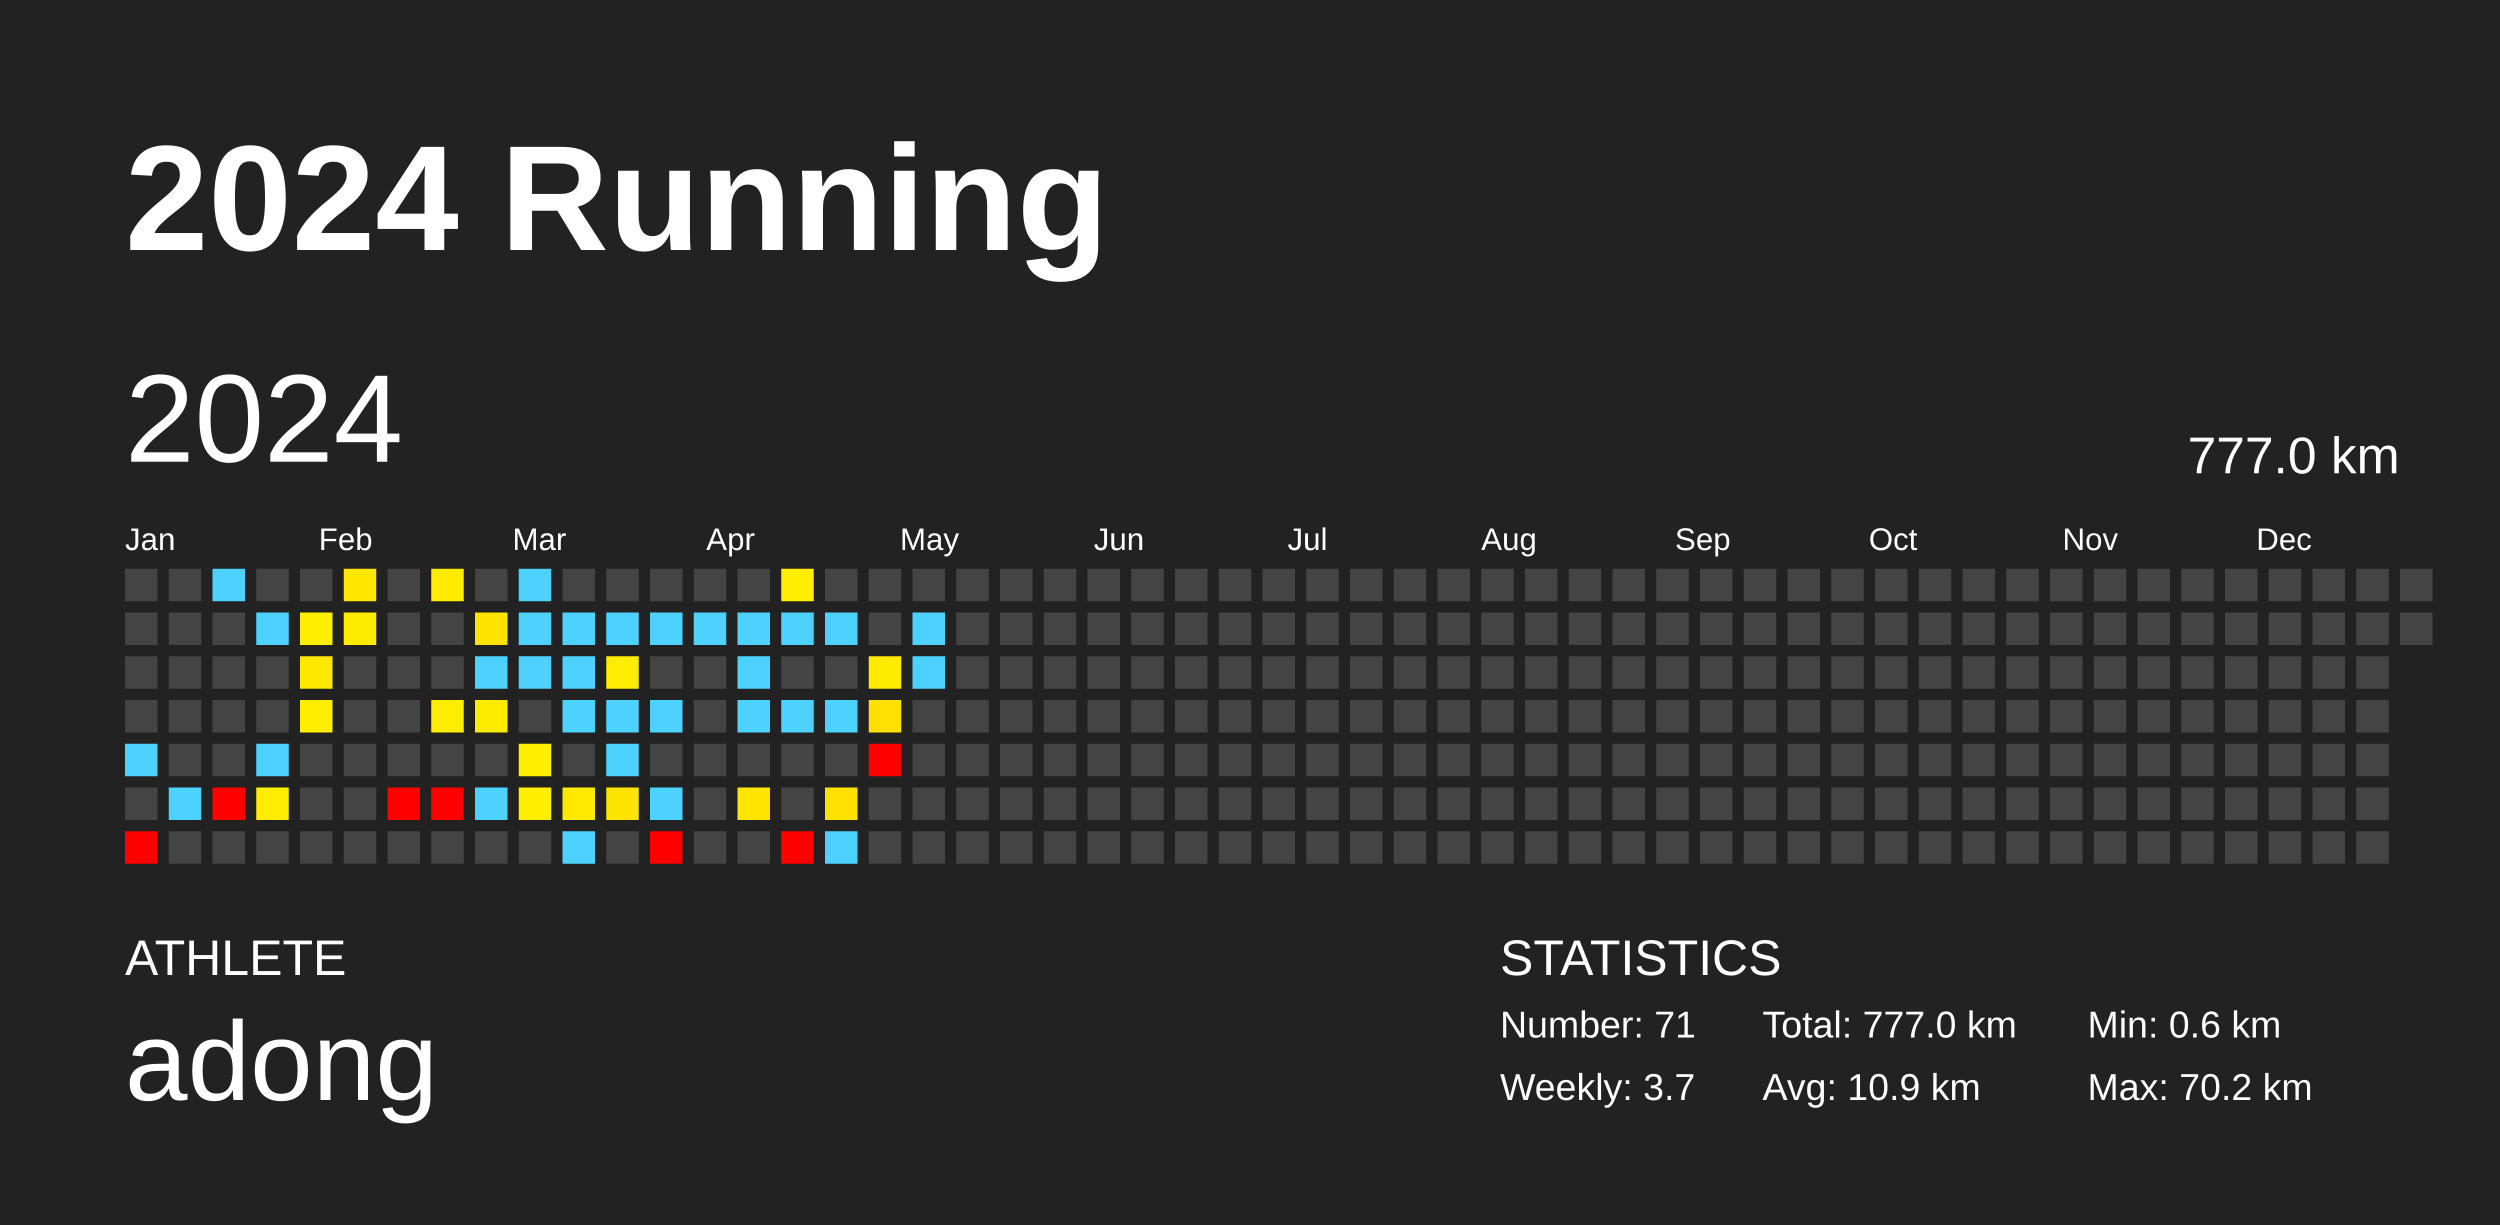
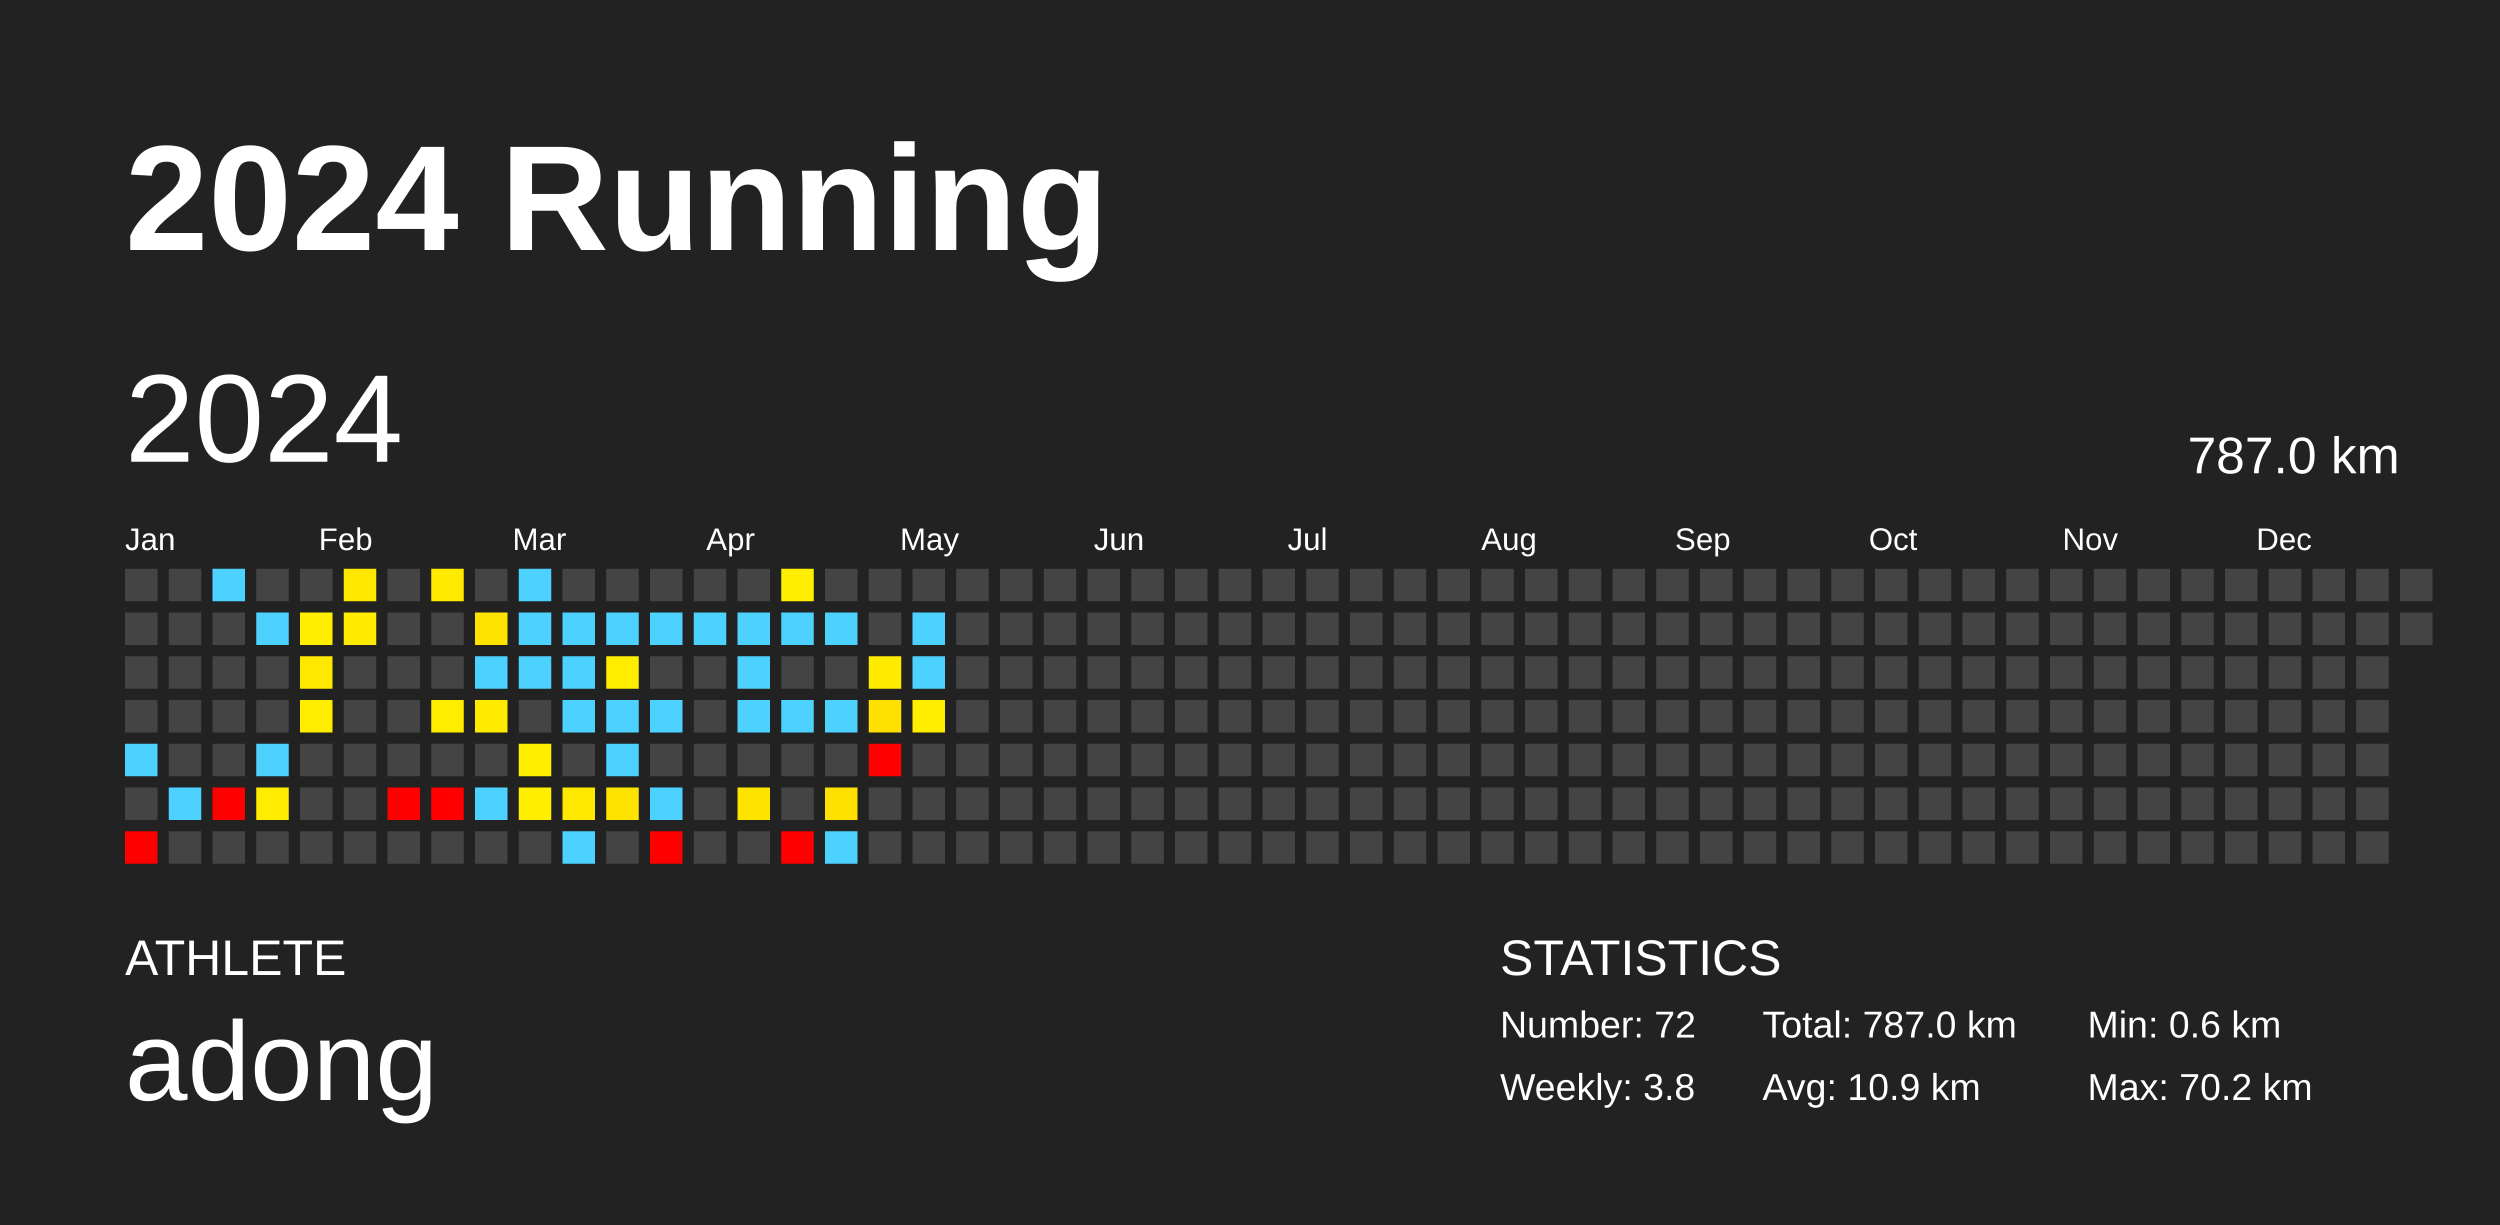
<svg xmlns="http://www.w3.org/2000/svg" baseProfile="full" height="98mm" version="1.1" viewBox="0,0,200,98" width="200mm">
  <defs />
  <rect fill="#222222" height="98" width="200" x="0" y="0" />
  <text fill="#FFFFFF" style="font-size:12px; font-family:Arial; font-weight:bold;" x="10" y="20">2024 Running</text>
  <text fill="#FFFFFF" style="font-size:4px; font-family:Arial" x="10" y="78">ATHLETE</text>
  <text fill="#FFFFFF" style="font-size:9px; font-family:Arial" x="10" y="88">adong</text>
  <text fill="#FFFFFF" style="font-size:4px; font-family:Arial" x="120" y="78">STATISTICS</text>
-   <text fill="#FFFFFF" style="font-size:3px; font-family:Arial" x="120" y="83">Number: 71</text>
-   <text fill="#FFFFFF" style="font-size:3px; font-family:Arial" x="120" y="88">Weekly: 3.7</text>
-   <text fill="#FFFFFF" style="font-size:3px; font-family:Arial" x="141" y="83">Total: 777.0 km</text>
+   <text fill="#FFFFFF" style="font-size:3px; font-family:Arial" x="120" y="83">Number: 72</text>
+   <text fill="#FFFFFF" style="font-size:3px; font-family:Arial" x="120" y="88">Weekly: 3.8</text>
+   <text fill="#FFFFFF" style="font-size:3px; font-family:Arial" x="141" y="83">Total: 787.0 km</text>
  <text fill="#FFFFFF" style="font-size:3px; font-family:Arial" x="141" y="88">Avg: 10.9 km</text>
  <text fill="#FFFFFF" style="font-size:3px; font-family:Arial" x="167" y="83">Min: 0.6 km</text>
  <text fill="#FFFFFF" style="font-size:3px; font-family:Arial" x="167" y="88">Max: 70.2 km</text>
  <text dominant-baseline="hanging" fill="#FFFFFF" style="font-size:10.0px; font-family:Arial;" x="10" y="30">2024</text>
-   <text dominant-baseline="hanging" fill="#FFFFFF" style="font-size:4.125px; font-family:Arial;" x="175" y="35">777.0 km</text>
+   <text dominant-baseline="hanging" fill="#FFFFFF" style="font-size:4.125px; font-family:Arial;" x="175" y="35">787.0 km</text>
  <text fill="#FFFFFF" style="font-size:2.5px; font-family:Arial" x="10.0" y="44">Jan</text>
  <text fill="#FFFFFF" style="font-size:2.5px; font-family:Arial" x="25.5" y="44">Feb</text>
  <text fill="#FFFFFF" style="font-size:2.5px; font-family:Arial" x="41.0" y="44">Mar</text>
  <text fill="#FFFFFF" style="font-size:2.5px; font-family:Arial" x="56.5" y="44">Apr</text>
  <text fill="#FFFFFF" style="font-size:2.5px; font-family:Arial" x="72.0" y="44">May</text>
  <text fill="#FFFFFF" style="font-size:2.5px; font-family:Arial" x="87.5" y="44">Jun</text>
  <text fill="#FFFFFF" style="font-size:2.5px; font-family:Arial" x="103.0" y="44">Jul</text>
  <text fill="#FFFFFF" style="font-size:2.5px; font-family:Arial" x="118.5" y="44">Aug</text>
  <text fill="#FFFFFF" style="font-size:2.5px; font-family:Arial" x="134.0" y="44">Sep</text>
  <text fill="#FFFFFF" style="font-size:2.5px; font-family:Arial" x="149.5" y="44">Oct</text>
  <text fill="#FFFFFF" style="font-size:2.5px; font-family:Arial" x="165.0" y="44">Nov</text>
  <text fill="#FFFFFF" style="font-size:2.5px; font-family:Arial" x="180.5" y="44">Dec</text>
  <rect fill="#444444" height="2.6" width="2.6" x="10.0" y="45.5" />
  <rect fill="#444444" height="2.6" width="2.6" x="10.0" y="49.0" />
  <rect fill="#444444" height="2.6" width="2.6" x="10.0" y="52.5" />
  <rect fill="#444444" height="2.6" width="2.6" x="10.0" y="56.0" />
  <rect fill="#4dd2ff" height="2.6" width="2.6" x="10.0" y="59.5" />
  <rect fill="#444444" height="2.6" width="2.6" x="10.0" y="63.0" />
  <rect fill="red" height="2.6" width="2.6" x="10.0" y="66.5" />
  <rect fill="#444444" height="2.6" width="2.6" x="13.5" y="45.5" />
  <rect fill="#444444" height="2.6" width="2.6" x="13.5" y="49.0" />
  <rect fill="#444444" height="2.6" width="2.6" x="13.5" y="52.5" />
  <rect fill="#444444" height="2.6" width="2.6" x="13.5" y="56.0" />
  <rect fill="#444444" height="2.6" width="2.6" x="13.5" y="59.5" />
  <rect fill="#4dd2ff" height="2.6" width="2.6" x="13.5" y="63.0" />
  <rect fill="#444444" height="2.6" width="2.6" x="13.5" y="66.5" />
  <rect fill="#4dd2ff" height="2.6" width="2.6" x="17.0" y="45.5" />
  <rect fill="#444444" height="2.6" width="2.6" x="17.0" y="49.0" />
  <rect fill="#444444" height="2.6" width="2.6" x="17.0" y="52.5" />
  <rect fill="#444444" height="2.6" width="2.6" x="17.0" y="56.0" />
  <rect fill="#444444" height="2.6" width="2.6" x="17.0" y="59.5" />
  <rect fill="red" height="2.6" width="2.6" x="17.0" y="63.0" />
  <rect fill="#444444" height="2.6" width="2.6" x="17.0" y="66.5" />
  <rect fill="#444444" height="2.6" width="2.6" x="20.5" y="45.5" />
  <rect fill="#4dd2ff" height="2.6" width="2.6" x="20.5" y="49.0" />
  <rect fill="#444444" height="2.6" width="2.6" x="20.5" y="52.5" />
  <rect fill="#444444" height="2.6" width="2.6" x="20.5" y="56.0" />
  <rect fill="#4dd2ff" height="2.6" width="2.6" x="20.5" y="59.5" />
  <rect fill="#ffec00" height="2.6" width="2.6" x="20.5" y="63.0" />
  <rect fill="#444444" height="2.6" width="2.6" x="20.5" y="66.5" />
  <rect fill="#444444" height="2.6" width="2.6" x="24.0" y="45.5" />
  <rect fill="#ffee00" height="2.6" width="2.6" x="24.0" y="49.0" />
  <rect fill="#ffe800" height="2.6" width="2.6" x="24.0" y="52.5" />
  <rect fill="#ffed00" height="2.6" width="2.6" x="24.0" y="56.0" />
  <rect fill="#444444" height="2.6" width="2.6" x="24.0" y="59.5" />
  <rect fill="#444444" height="2.6" width="2.6" x="24.0" y="63.0" />
  <rect fill="#444444" height="2.6" width="2.6" x="24.0" y="66.5" />
  <rect fill="#ffe700" height="2.6" width="2.6" x="27.5" y="45.5" />
  <rect fill="#ffeb00" height="2.6" width="2.6" x="27.5" y="49.0" />
  <rect fill="#444444" height="2.6" width="2.6" x="27.5" y="52.5" />
  <rect fill="#444444" height="2.6" width="2.6" x="27.5" y="56.0" />
  <rect fill="#444444" height="2.6" width="2.6" x="27.5" y="59.5" />
  <rect fill="#444444" height="2.6" width="2.6" x="27.5" y="63.0" />
  <rect fill="#444444" height="2.6" width="2.6" x="27.5" y="66.5" />
  <rect fill="#444444" height="2.6" width="2.6" x="31.0" y="45.5" />
  <rect fill="#444444" height="2.6" width="2.6" x="31.0" y="49.0" />
  <rect fill="#444444" height="2.6" width="2.6" x="31.0" y="52.5" />
  <rect fill="#444444" height="2.6" width="2.6" x="31.0" y="56.0" />
  <rect fill="#444444" height="2.6" width="2.6" x="31.0" y="59.5" />
  <rect fill="red" height="2.6" width="2.6" x="31.0" y="63.0" />
  <rect fill="#444444" height="2.6" width="2.6" x="31.0" y="66.5" />
  <rect fill="#ffea00" height="2.6" width="2.6" x="34.5" y="45.5" />
  <rect fill="#444444" height="2.6" width="2.6" x="34.5" y="49.0" />
  <rect fill="#444444" height="2.6" width="2.6" x="34.5" y="52.5" />
  <rect fill="#ffed00" height="2.6" width="2.6" x="34.5" y="56.0" />
  <rect fill="#444444" height="2.6" width="2.6" x="34.5" y="59.5" />
  <rect fill="red" height="2.6" width="2.6" x="34.5" y="63.0" />
  <rect fill="#444444" height="2.6" width="2.6" x="34.5" y="66.5" />
  <rect fill="#444444" height="2.6" width="2.6" x="38.0" y="45.5" />
  <rect fill="#ffe300" height="2.6" width="2.6" x="38.0" y="49.0" />
  <rect fill="#4dd2ff" height="2.6" width="2.6" x="38.0" y="52.5" />
  <rect fill="#ffeb00" height="2.6" width="2.6" x="38.0" y="56.0" />
  <rect fill="#444444" height="2.6" width="2.6" x="38.0" y="59.5" />
  <rect fill="#4dd2ff" height="2.6" width="2.6" x="38.0" y="63.0" />
  <rect fill="#444444" height="2.6" width="2.6" x="38.0" y="66.5" />
  <rect fill="#4dd2ff" height="2.6" width="2.6" x="41.5" y="45.5" />
  <rect fill="#4dd2ff" height="2.6" width="2.6" x="41.5" y="49.0" />
  <rect fill="#4dd2ff" height="2.6" width="2.6" x="41.5" y="52.5" />
  <rect fill="#444444" height="2.6" width="2.6" x="41.5" y="56.0" />
  <rect fill="#ffee00" height="2.6" width="2.6" x="41.5" y="59.5" />
  <rect fill="#ffee00" height="2.6" width="2.6" x="41.5" y="63.0" />
  <rect fill="#444444" height="2.6" width="2.6" x="41.5" y="66.5" />
  <rect fill="#444444" height="2.6" width="2.6" x="45.0" y="45.5" />
  <rect fill="#4dd2ff" height="2.6" width="2.6" x="45.0" y="49.0" />
  <rect fill="#4dd2ff" height="2.6" width="2.6" x="45.0" y="52.5" />
  <rect fill="#4dd2ff" height="2.6" width="2.6" x="45.0" y="56.0" />
  <rect fill="#444444" height="2.6" width="2.6" x="45.0" y="59.5" />
  <rect fill="#ffe900" height="2.6" width="2.6" x="45.0" y="63.0" />
  <rect fill="#4dd2ff" height="2.6" width="2.6" x="45.0" y="66.5" />
  <rect fill="#444444" height="2.6" width="2.6" x="48.5" y="45.5" />
  <rect fill="#4dd2ff" height="2.6" width="2.6" x="48.5" y="49.0" />
  <rect fill="#ffed00" height="2.6" width="2.6" x="48.5" y="52.5" />
  <rect fill="#4dd2ff" height="2.6" width="2.6" x="48.5" y="56.0" />
  <rect fill="#4dd2ff" height="2.6" width="2.6" x="48.5" y="59.5" />
  <rect fill="#ffe300" height="2.6" width="2.6" x="48.5" y="63.0" />
  <rect fill="#444444" height="2.6" width="2.6" x="48.5" y="66.5" />
  <rect fill="#444444" height="2.6" width="2.6" x="52.0" y="45.5" />
  <rect fill="#4dd2ff" height="2.6" width="2.6" x="52.0" y="49.0" />
  <rect fill="#444444" height="2.6" width="2.6" x="52.0" y="52.5" />
  <rect fill="#4dd2ff" height="2.6" width="2.6" x="52.0" y="56.0" />
  <rect fill="#444444" height="2.6" width="2.6" x="52.0" y="59.5" />
  <rect fill="#4dd2ff" height="2.6" width="2.6" x="52.0" y="63.0" />
  <rect fill="red" height="2.6" width="2.6" x="52.0" y="66.5" />
  <rect fill="#444444" height="2.6" width="2.6" x="55.5" y="45.5" />
  <rect fill="#4dd2ff" height="2.6" width="2.6" x="55.5" y="49.0" />
  <rect fill="#444444" height="2.6" width="2.6" x="55.5" y="52.5" />
  <rect fill="#444444" height="2.6" width="2.6" x="55.5" y="56.0" />
  <rect fill="#444444" height="2.6" width="2.6" x="55.5" y="59.5" />
  <rect fill="#444444" height="2.6" width="2.6" x="55.5" y="63.0" />
  <rect fill="#444444" height="2.6" width="2.6" x="55.5" y="66.5" />
  <rect fill="#444444" height="2.6" width="2.6" x="59.0" y="45.5" />
  <rect fill="#4dd2ff" height="2.6" width="2.6" x="59.0" y="49.0" />
  <rect fill="#4dd2ff" height="2.6" width="2.6" x="59.0" y="52.5" />
  <rect fill="#4dd2ff" height="2.6" width="2.6" x="59.0" y="56.0" />
  <rect fill="#444444" height="2.6" width="2.6" x="59.0" y="59.5" />
  <rect fill="#ffe400" height="2.6" width="2.6" x="59.0" y="63.0" />
  <rect fill="#444444" height="2.6" width="2.6" x="59.0" y="66.5" />
  <rect fill="#ffee00" height="2.6" width="2.6" x="62.5" y="45.5" />
  <rect fill="#4dd2ff" height="2.6" width="2.6" x="62.5" y="49.0" />
  <rect fill="#444444" height="2.6" width="2.6" x="62.5" y="52.5" />
  <rect fill="#4dd2ff" height="2.6" width="2.6" x="62.5" y="56.0" />
  <rect fill="#444444" height="2.6" width="2.6" x="62.5" y="59.5" />
  <rect fill="#444444" height="2.6" width="2.6" x="62.5" y="63.0" />
  <rect fill="red" height="2.6" width="2.6" x="62.5" y="66.5" />
  <rect fill="#444444" height="2.6" width="2.6" x="66.0" y="45.5" />
  <rect fill="#4dd2ff" height="2.6" width="2.6" x="66.0" y="49.0" />
  <rect fill="#444444" height="2.6" width="2.6" x="66.0" y="52.5" />
  <rect fill="#4dd2ff" height="2.6" width="2.6" x="66.0" y="56.0" />
  <rect fill="#444444" height="2.6" width="2.6" x="66.0" y="59.5" />
  <rect fill="#ffe100" height="2.6" width="2.6" x="66.0" y="63.0" />
  <rect fill="#4dd2ff" height="2.6" width="2.6" x="66.0" y="66.5" />
  <rect fill="#444444" height="2.6" width="2.6" x="69.5" y="45.5" />
  <rect fill="#444444" height="2.6" width="2.6" x="69.5" y="49.0" />
  <rect fill="#ffeb00" height="2.6" width="2.6" x="69.5" y="52.5" />
  <rect fill="#ffe000" height="2.6" width="2.6" x="69.5" y="56.0" />
  <rect fill="red" height="2.6" width="2.6" x="69.5" y="59.5" />
  <rect fill="#444444" height="2.6" width="2.6" x="69.5" y="63.0" />
  <rect fill="#444444" height="2.6" width="2.6" x="69.5" y="66.5" />
  <rect fill="#444444" height="2.6" width="2.6" x="73.0" y="45.5" />
  <rect fill="#4dd2ff" height="2.6" width="2.6" x="73.0" y="49.0" />
  <rect fill="#4dd2ff" height="2.6" width="2.6" x="73.0" y="52.5" />
-   <rect fill="#444444" height="2.6" width="2.6" x="73.0" y="56.0" />
+   <rect fill="#ffee00" height="2.6" width="2.6" x="73.0" y="56.0" />
  <rect fill="#444444" height="2.6" width="2.6" x="73.0" y="59.5" />
  <rect fill="#444444" height="2.6" width="2.6" x="73.0" y="63.0" />
  <rect fill="#444444" height="2.6" width="2.6" x="73.0" y="66.5" />
  <rect fill="#444444" height="2.6" width="2.6" x="76.5" y="45.5" />
  <rect fill="#444444" height="2.6" width="2.6" x="76.5" y="49.0" />
  <rect fill="#444444" height="2.6" width="2.6" x="76.5" y="52.5" />
  <rect fill="#444444" height="2.6" width="2.6" x="76.5" y="56.0" />
  <rect fill="#444444" height="2.6" width="2.6" x="76.5" y="59.5" />
  <rect fill="#444444" height="2.6" width="2.6" x="76.5" y="63.0" />
  <rect fill="#444444" height="2.6" width="2.6" x="76.5" y="66.5" />
  <rect fill="#444444" height="2.6" width="2.6" x="80.0" y="45.5" />
  <rect fill="#444444" height="2.6" width="2.6" x="80.0" y="49.0" />
  <rect fill="#444444" height="2.6" width="2.6" x="80.0" y="52.5" />
  <rect fill="#444444" height="2.6" width="2.6" x="80.0" y="56.0" />
  <rect fill="#444444" height="2.6" width="2.6" x="80.0" y="59.5" />
  <rect fill="#444444" height="2.6" width="2.6" x="80.0" y="63.0" />
  <rect fill="#444444" height="2.6" width="2.6" x="80.0" y="66.5" />
  <rect fill="#444444" height="2.6" width="2.6" x="83.5" y="45.5" />
  <rect fill="#444444" height="2.6" width="2.6" x="83.5" y="49.0" />
  <rect fill="#444444" height="2.6" width="2.6" x="83.5" y="52.5" />
  <rect fill="#444444" height="2.6" width="2.6" x="83.5" y="56.0" />
  <rect fill="#444444" height="2.6" width="2.6" x="83.5" y="59.5" />
  <rect fill="#444444" height="2.6" width="2.6" x="83.5" y="63.0" />
  <rect fill="#444444" height="2.6" width="2.6" x="83.5" y="66.5" />
  <rect fill="#444444" height="2.6" width="2.6" x="87.0" y="45.5" />
  <rect fill="#444444" height="2.6" width="2.6" x="87.0" y="49.0" />
  <rect fill="#444444" height="2.6" width="2.6" x="87.0" y="52.5" />
  <rect fill="#444444" height="2.6" width="2.6" x="87.0" y="56.0" />
  <rect fill="#444444" height="2.6" width="2.6" x="87.0" y="59.5" />
  <rect fill="#444444" height="2.6" width="2.6" x="87.0" y="63.0" />
  <rect fill="#444444" height="2.6" width="2.6" x="87.0" y="66.5" />
  <rect fill="#444444" height="2.6" width="2.6" x="90.5" y="45.5" />
  <rect fill="#444444" height="2.6" width="2.6" x="90.5" y="49.0" />
  <rect fill="#444444" height="2.6" width="2.6" x="90.5" y="52.5" />
  <rect fill="#444444" height="2.6" width="2.6" x="90.5" y="56.0" />
  <rect fill="#444444" height="2.6" width="2.6" x="90.5" y="59.5" />
  <rect fill="#444444" height="2.6" width="2.6" x="90.5" y="63.0" />
  <rect fill="#444444" height="2.6" width="2.6" x="90.5" y="66.5" />
  <rect fill="#444444" height="2.6" width="2.6" x="94.0" y="45.5" />
  <rect fill="#444444" height="2.6" width="2.6" x="94.0" y="49.0" />
  <rect fill="#444444" height="2.6" width="2.6" x="94.0" y="52.5" />
  <rect fill="#444444" height="2.6" width="2.6" x="94.0" y="56.0" />
  <rect fill="#444444" height="2.6" width="2.6" x="94.0" y="59.5" />
  <rect fill="#444444" height="2.6" width="2.6" x="94.0" y="63.0" />
  <rect fill="#444444" height="2.6" width="2.6" x="94.0" y="66.5" />
  <rect fill="#444444" height="2.6" width="2.6" x="97.5" y="45.5" />
  <rect fill="#444444" height="2.6" width="2.6" x="97.5" y="49.0" />
  <rect fill="#444444" height="2.6" width="2.6" x="97.5" y="52.5" />
  <rect fill="#444444" height="2.6" width="2.6" x="97.5" y="56.0" />
  <rect fill="#444444" height="2.6" width="2.6" x="97.5" y="59.5" />
  <rect fill="#444444" height="2.6" width="2.6" x="97.5" y="63.0" />
  <rect fill="#444444" height="2.6" width="2.6" x="97.5" y="66.5" />
  <rect fill="#444444" height="2.6" width="2.6" x="101.0" y="45.5" />
  <rect fill="#444444" height="2.6" width="2.6" x="101.0" y="49.0" />
  <rect fill="#444444" height="2.6" width="2.6" x="101.0" y="52.5" />
  <rect fill="#444444" height="2.6" width="2.6" x="101.0" y="56.0" />
  <rect fill="#444444" height="2.6" width="2.6" x="101.0" y="59.5" />
  <rect fill="#444444" height="2.6" width="2.6" x="101.0" y="63.0" />
  <rect fill="#444444" height="2.6" width="2.6" x="101.0" y="66.5" />
  <rect fill="#444444" height="2.6" width="2.6" x="104.5" y="45.5" />
  <rect fill="#444444" height="2.6" width="2.6" x="104.5" y="49.0" />
  <rect fill="#444444" height="2.6" width="2.6" x="104.5" y="52.5" />
  <rect fill="#444444" height="2.6" width="2.6" x="104.5" y="56.0" />
  <rect fill="#444444" height="2.6" width="2.6" x="104.5" y="59.5" />
  <rect fill="#444444" height="2.6" width="2.6" x="104.5" y="63.0" />
  <rect fill="#444444" height="2.6" width="2.6" x="104.5" y="66.5" />
  <rect fill="#444444" height="2.6" width="2.6" x="108.0" y="45.5" />
  <rect fill="#444444" height="2.6" width="2.6" x="108.0" y="49.0" />
  <rect fill="#444444" height="2.6" width="2.6" x="108.0" y="52.5" />
  <rect fill="#444444" height="2.6" width="2.6" x="108.0" y="56.0" />
  <rect fill="#444444" height="2.6" width="2.6" x="108.0" y="59.5" />
  <rect fill="#444444" height="2.6" width="2.6" x="108.0" y="63.0" />
  <rect fill="#444444" height="2.6" width="2.6" x="108.0" y="66.5" />
  <rect fill="#444444" height="2.6" width="2.6" x="111.5" y="45.5" />
  <rect fill="#444444" height="2.6" width="2.6" x="111.5" y="49.0" />
  <rect fill="#444444" height="2.6" width="2.6" x="111.5" y="52.5" />
  <rect fill="#444444" height="2.6" width="2.6" x="111.5" y="56.0" />
  <rect fill="#444444" height="2.6" width="2.6" x="111.5" y="59.5" />
  <rect fill="#444444" height="2.6" width="2.6" x="111.5" y="63.0" />
  <rect fill="#444444" height="2.6" width="2.6" x="111.5" y="66.5" />
  <rect fill="#444444" height="2.6" width="2.6" x="115.0" y="45.5" />
  <rect fill="#444444" height="2.6" width="2.6" x="115.0" y="49.0" />
  <rect fill="#444444" height="2.6" width="2.6" x="115.0" y="52.5" />
  <rect fill="#444444" height="2.6" width="2.6" x="115.0" y="56.0" />
  <rect fill="#444444" height="2.6" width="2.6" x="115.0" y="59.5" />
  <rect fill="#444444" height="2.6" width="2.6" x="115.0" y="63.0" />
  <rect fill="#444444" height="2.6" width="2.6" x="115.0" y="66.5" />
  <rect fill="#444444" height="2.6" width="2.6" x="118.5" y="45.5" />
  <rect fill="#444444" height="2.6" width="2.6" x="118.5" y="49.0" />
  <rect fill="#444444" height="2.6" width="2.6" x="118.5" y="52.5" />
  <rect fill="#444444" height="2.6" width="2.6" x="118.5" y="56.0" />
  <rect fill="#444444" height="2.6" width="2.6" x="118.5" y="59.5" />
  <rect fill="#444444" height="2.6" width="2.6" x="118.5" y="63.0" />
  <rect fill="#444444" height="2.6" width="2.6" x="118.5" y="66.5" />
  <rect fill="#444444" height="2.6" width="2.6" x="122.0" y="45.5" />
  <rect fill="#444444" height="2.6" width="2.6" x="122.0" y="49.0" />
  <rect fill="#444444" height="2.6" width="2.6" x="122.0" y="52.5" />
  <rect fill="#444444" height="2.6" width="2.6" x="122.0" y="56.0" />
  <rect fill="#444444" height="2.6" width="2.6" x="122.0" y="59.5" />
  <rect fill="#444444" height="2.6" width="2.6" x="122.0" y="63.0" />
  <rect fill="#444444" height="2.6" width="2.6" x="122.0" y="66.5" />
  <rect fill="#444444" height="2.6" width="2.6" x="125.5" y="45.5" />
  <rect fill="#444444" height="2.6" width="2.6" x="125.5" y="49.0" />
  <rect fill="#444444" height="2.6" width="2.6" x="125.5" y="52.5" />
  <rect fill="#444444" height="2.6" width="2.6" x="125.5" y="56.0" />
  <rect fill="#444444" height="2.6" width="2.6" x="125.5" y="59.5" />
  <rect fill="#444444" height="2.6" width="2.6" x="125.5" y="63.0" />
  <rect fill="#444444" height="2.6" width="2.6" x="125.5" y="66.5" />
  <rect fill="#444444" height="2.6" width="2.6" x="129.0" y="45.5" />
  <rect fill="#444444" height="2.6" width="2.6" x="129.0" y="49.0" />
  <rect fill="#444444" height="2.6" width="2.6" x="129.0" y="52.5" />
  <rect fill="#444444" height="2.6" width="2.6" x="129.0" y="56.0" />
  <rect fill="#444444" height="2.6" width="2.6" x="129.0" y="59.5" />
  <rect fill="#444444" height="2.6" width="2.6" x="129.0" y="63.0" />
  <rect fill="#444444" height="2.6" width="2.6" x="129.0" y="66.5" />
  <rect fill="#444444" height="2.6" width="2.6" x="132.5" y="45.5" />
  <rect fill="#444444" height="2.6" width="2.6" x="132.5" y="49.0" />
  <rect fill="#444444" height="2.6" width="2.6" x="132.5" y="52.5" />
  <rect fill="#444444" height="2.6" width="2.6" x="132.5" y="56.0" />
  <rect fill="#444444" height="2.6" width="2.6" x="132.5" y="59.5" />
  <rect fill="#444444" height="2.6" width="2.6" x="132.5" y="63.0" />
  <rect fill="#444444" height="2.6" width="2.6" x="132.5" y="66.5" />
  <rect fill="#444444" height="2.6" width="2.6" x="136.0" y="45.5" />
  <rect fill="#444444" height="2.6" width="2.6" x="136.0" y="49.0" />
  <rect fill="#444444" height="2.6" width="2.6" x="136.0" y="52.5" />
  <rect fill="#444444" height="2.6" width="2.6" x="136.0" y="56.0" />
  <rect fill="#444444" height="2.6" width="2.6" x="136.0" y="59.5" />
  <rect fill="#444444" height="2.6" width="2.6" x="136.0" y="63.0" />
  <rect fill="#444444" height="2.6" width="2.6" x="136.0" y="66.5" />
  <rect fill="#444444" height="2.6" width="2.6" x="139.5" y="45.5" />
  <rect fill="#444444" height="2.6" width="2.6" x="139.5" y="49.0" />
  <rect fill="#444444" height="2.6" width="2.6" x="139.5" y="52.5" />
  <rect fill="#444444" height="2.6" width="2.6" x="139.5" y="56.0" />
  <rect fill="#444444" height="2.6" width="2.6" x="139.5" y="59.5" />
  <rect fill="#444444" height="2.6" width="2.6" x="139.5" y="63.0" />
  <rect fill="#444444" height="2.6" width="2.6" x="139.5" y="66.5" />
  <rect fill="#444444" height="2.6" width="2.6" x="143.0" y="45.5" />
  <rect fill="#444444" height="2.6" width="2.6" x="143.0" y="49.0" />
  <rect fill="#444444" height="2.6" width="2.6" x="143.0" y="52.5" />
  <rect fill="#444444" height="2.6" width="2.6" x="143.0" y="56.0" />
  <rect fill="#444444" height="2.6" width="2.6" x="143.0" y="59.5" />
  <rect fill="#444444" height="2.6" width="2.6" x="143.0" y="63.0" />
  <rect fill="#444444" height="2.6" width="2.6" x="143.0" y="66.5" />
  <rect fill="#444444" height="2.6" width="2.6" x="146.5" y="45.5" />
  <rect fill="#444444" height="2.6" width="2.6" x="146.5" y="49.0" />
  <rect fill="#444444" height="2.6" width="2.6" x="146.5" y="52.5" />
  <rect fill="#444444" height="2.6" width="2.6" x="146.5" y="56.0" />
  <rect fill="#444444" height="2.6" width="2.6" x="146.5" y="59.5" />
  <rect fill="#444444" height="2.6" width="2.6" x="146.5" y="63.0" />
  <rect fill="#444444" height="2.6" width="2.6" x="146.5" y="66.5" />
  <rect fill="#444444" height="2.6" width="2.6" x="150.0" y="45.5" />
  <rect fill="#444444" height="2.6" width="2.6" x="150.0" y="49.0" />
  <rect fill="#444444" height="2.6" width="2.6" x="150.0" y="52.5" />
  <rect fill="#444444" height="2.6" width="2.6" x="150.0" y="56.0" />
  <rect fill="#444444" height="2.6" width="2.6" x="150.0" y="59.5" />
  <rect fill="#444444" height="2.6" width="2.6" x="150.0" y="63.0" />
  <rect fill="#444444" height="2.6" width="2.6" x="150.0" y="66.5" />
  <rect fill="#444444" height="2.6" width="2.6" x="153.5" y="45.5" />
  <rect fill="#444444" height="2.6" width="2.6" x="153.5" y="49.0" />
  <rect fill="#444444" height="2.6" width="2.6" x="153.5" y="52.5" />
  <rect fill="#444444" height="2.6" width="2.6" x="153.5" y="56.0" />
  <rect fill="#444444" height="2.6" width="2.6" x="153.5" y="59.5" />
  <rect fill="#444444" height="2.6" width="2.6" x="153.5" y="63.0" />
  <rect fill="#444444" height="2.6" width="2.6" x="153.5" y="66.5" />
  <rect fill="#444444" height="2.6" width="2.6" x="157.0" y="45.5" />
  <rect fill="#444444" height="2.6" width="2.6" x="157.0" y="49.0" />
  <rect fill="#444444" height="2.6" width="2.6" x="157.0" y="52.5" />
  <rect fill="#444444" height="2.6" width="2.6" x="157.0" y="56.0" />
  <rect fill="#444444" height="2.6" width="2.6" x="157.0" y="59.5" />
  <rect fill="#444444" height="2.6" width="2.6" x="157.0" y="63.0" />
  <rect fill="#444444" height="2.6" width="2.6" x="157.0" y="66.5" />
  <rect fill="#444444" height="2.6" width="2.6" x="160.5" y="45.5" />
  <rect fill="#444444" height="2.6" width="2.6" x="160.5" y="49.0" />
  <rect fill="#444444" height="2.6" width="2.6" x="160.5" y="52.5" />
  <rect fill="#444444" height="2.6" width="2.6" x="160.5" y="56.0" />
  <rect fill="#444444" height="2.6" width="2.6" x="160.5" y="59.5" />
  <rect fill="#444444" height="2.6" width="2.6" x="160.5" y="63.0" />
  <rect fill="#444444" height="2.6" width="2.6" x="160.5" y="66.5" />
  <rect fill="#444444" height="2.6" width="2.6" x="164.0" y="45.5" />
  <rect fill="#444444" height="2.6" width="2.6" x="164.0" y="49.0" />
  <rect fill="#444444" height="2.6" width="2.6" x="164.0" y="52.5" />
  <rect fill="#444444" height="2.6" width="2.6" x="164.0" y="56.0" />
  <rect fill="#444444" height="2.6" width="2.6" x="164.0" y="59.5" />
  <rect fill="#444444" height="2.6" width="2.6" x="164.0" y="63.0" />
  <rect fill="#444444" height="2.6" width="2.6" x="164.0" y="66.5" />
  <rect fill="#444444" height="2.6" width="2.6" x="167.5" y="45.5" />
  <rect fill="#444444" height="2.6" width="2.6" x="167.5" y="49.0" />
  <rect fill="#444444" height="2.6" width="2.6" x="167.5" y="52.5" />
  <rect fill="#444444" height="2.6" width="2.6" x="167.5" y="56.0" />
  <rect fill="#444444" height="2.6" width="2.6" x="167.5" y="59.5" />
  <rect fill="#444444" height="2.6" width="2.6" x="167.5" y="63.0" />
  <rect fill="#444444" height="2.6" width="2.6" x="167.5" y="66.5" />
  <rect fill="#444444" height="2.6" width="2.6" x="171.0" y="45.5" />
  <rect fill="#444444" height="2.6" width="2.6" x="171.0" y="49.0" />
  <rect fill="#444444" height="2.6" width="2.6" x="171.0" y="52.5" />
  <rect fill="#444444" height="2.6" width="2.6" x="171.0" y="56.0" />
  <rect fill="#444444" height="2.6" width="2.6" x="171.0" y="59.5" />
  <rect fill="#444444" height="2.6" width="2.6" x="171.0" y="63.0" />
  <rect fill="#444444" height="2.6" width="2.6" x="171.0" y="66.5" />
  <rect fill="#444444" height="2.6" width="2.6" x="174.5" y="45.5" />
  <rect fill="#444444" height="2.6" width="2.6" x="174.5" y="49.0" />
  <rect fill="#444444" height="2.6" width="2.6" x="174.5" y="52.5" />
  <rect fill="#444444" height="2.6" width="2.6" x="174.5" y="56.0" />
  <rect fill="#444444" height="2.6" width="2.6" x="174.5" y="59.5" />
  <rect fill="#444444" height="2.6" width="2.6" x="174.5" y="63.0" />
  <rect fill="#444444" height="2.6" width="2.6" x="174.5" y="66.5" />
  <rect fill="#444444" height="2.6" width="2.6" x="178.0" y="45.5" />
  <rect fill="#444444" height="2.6" width="2.6" x="178.0" y="49.0" />
  <rect fill="#444444" height="2.6" width="2.6" x="178.0" y="52.5" />
  <rect fill="#444444" height="2.6" width="2.6" x="178.0" y="56.0" />
  <rect fill="#444444" height="2.6" width="2.6" x="178.0" y="59.5" />
  <rect fill="#444444" height="2.6" width="2.6" x="178.0" y="63.0" />
  <rect fill="#444444" height="2.6" width="2.6" x="178.0" y="66.5" />
  <rect fill="#444444" height="2.6" width="2.6" x="181.5" y="45.5" />
  <rect fill="#444444" height="2.6" width="2.6" x="181.5" y="49.0" />
  <rect fill="#444444" height="2.6" width="2.6" x="181.5" y="52.5" />
  <rect fill="#444444" height="2.6" width="2.6" x="181.5" y="56.0" />
  <rect fill="#444444" height="2.6" width="2.6" x="181.5" y="59.5" />
  <rect fill="#444444" height="2.6" width="2.6" x="181.5" y="63.0" />
  <rect fill="#444444" height="2.6" width="2.6" x="181.5" y="66.5" />
  <rect fill="#444444" height="2.6" width="2.6" x="185.0" y="45.5" />
  <rect fill="#444444" height="2.6" width="2.6" x="185.0" y="49.0" />
  <rect fill="#444444" height="2.6" width="2.6" x="185.0" y="52.5" />
  <rect fill="#444444" height="2.6" width="2.6" x="185.0" y="56.0" />
  <rect fill="#444444" height="2.6" width="2.6" x="185.0" y="59.5" />
  <rect fill="#444444" height="2.6" width="2.6" x="185.0" y="63.0" />
  <rect fill="#444444" height="2.6" width="2.6" x="185.0" y="66.5" />
  <rect fill="#444444" height="2.6" width="2.6" x="188.5" y="45.5" />
  <rect fill="#444444" height="2.6" width="2.6" x="188.5" y="49.0" />
  <rect fill="#444444" height="2.6" width="2.6" x="188.5" y="52.5" />
  <rect fill="#444444" height="2.6" width="2.6" x="188.5" y="56.0" />
  <rect fill="#444444" height="2.6" width="2.6" x="188.5" y="59.5" />
  <rect fill="#444444" height="2.6" width="2.6" x="188.5" y="63.0" />
  <rect fill="#444444" height="2.6" width="2.6" x="188.5" y="66.5" />
  <rect fill="#444444" height="2.6" width="2.6" x="192.0" y="45.5" />
  <rect fill="#444444" height="2.6" width="2.6" x="192.0" y="49.0" />
</svg>
